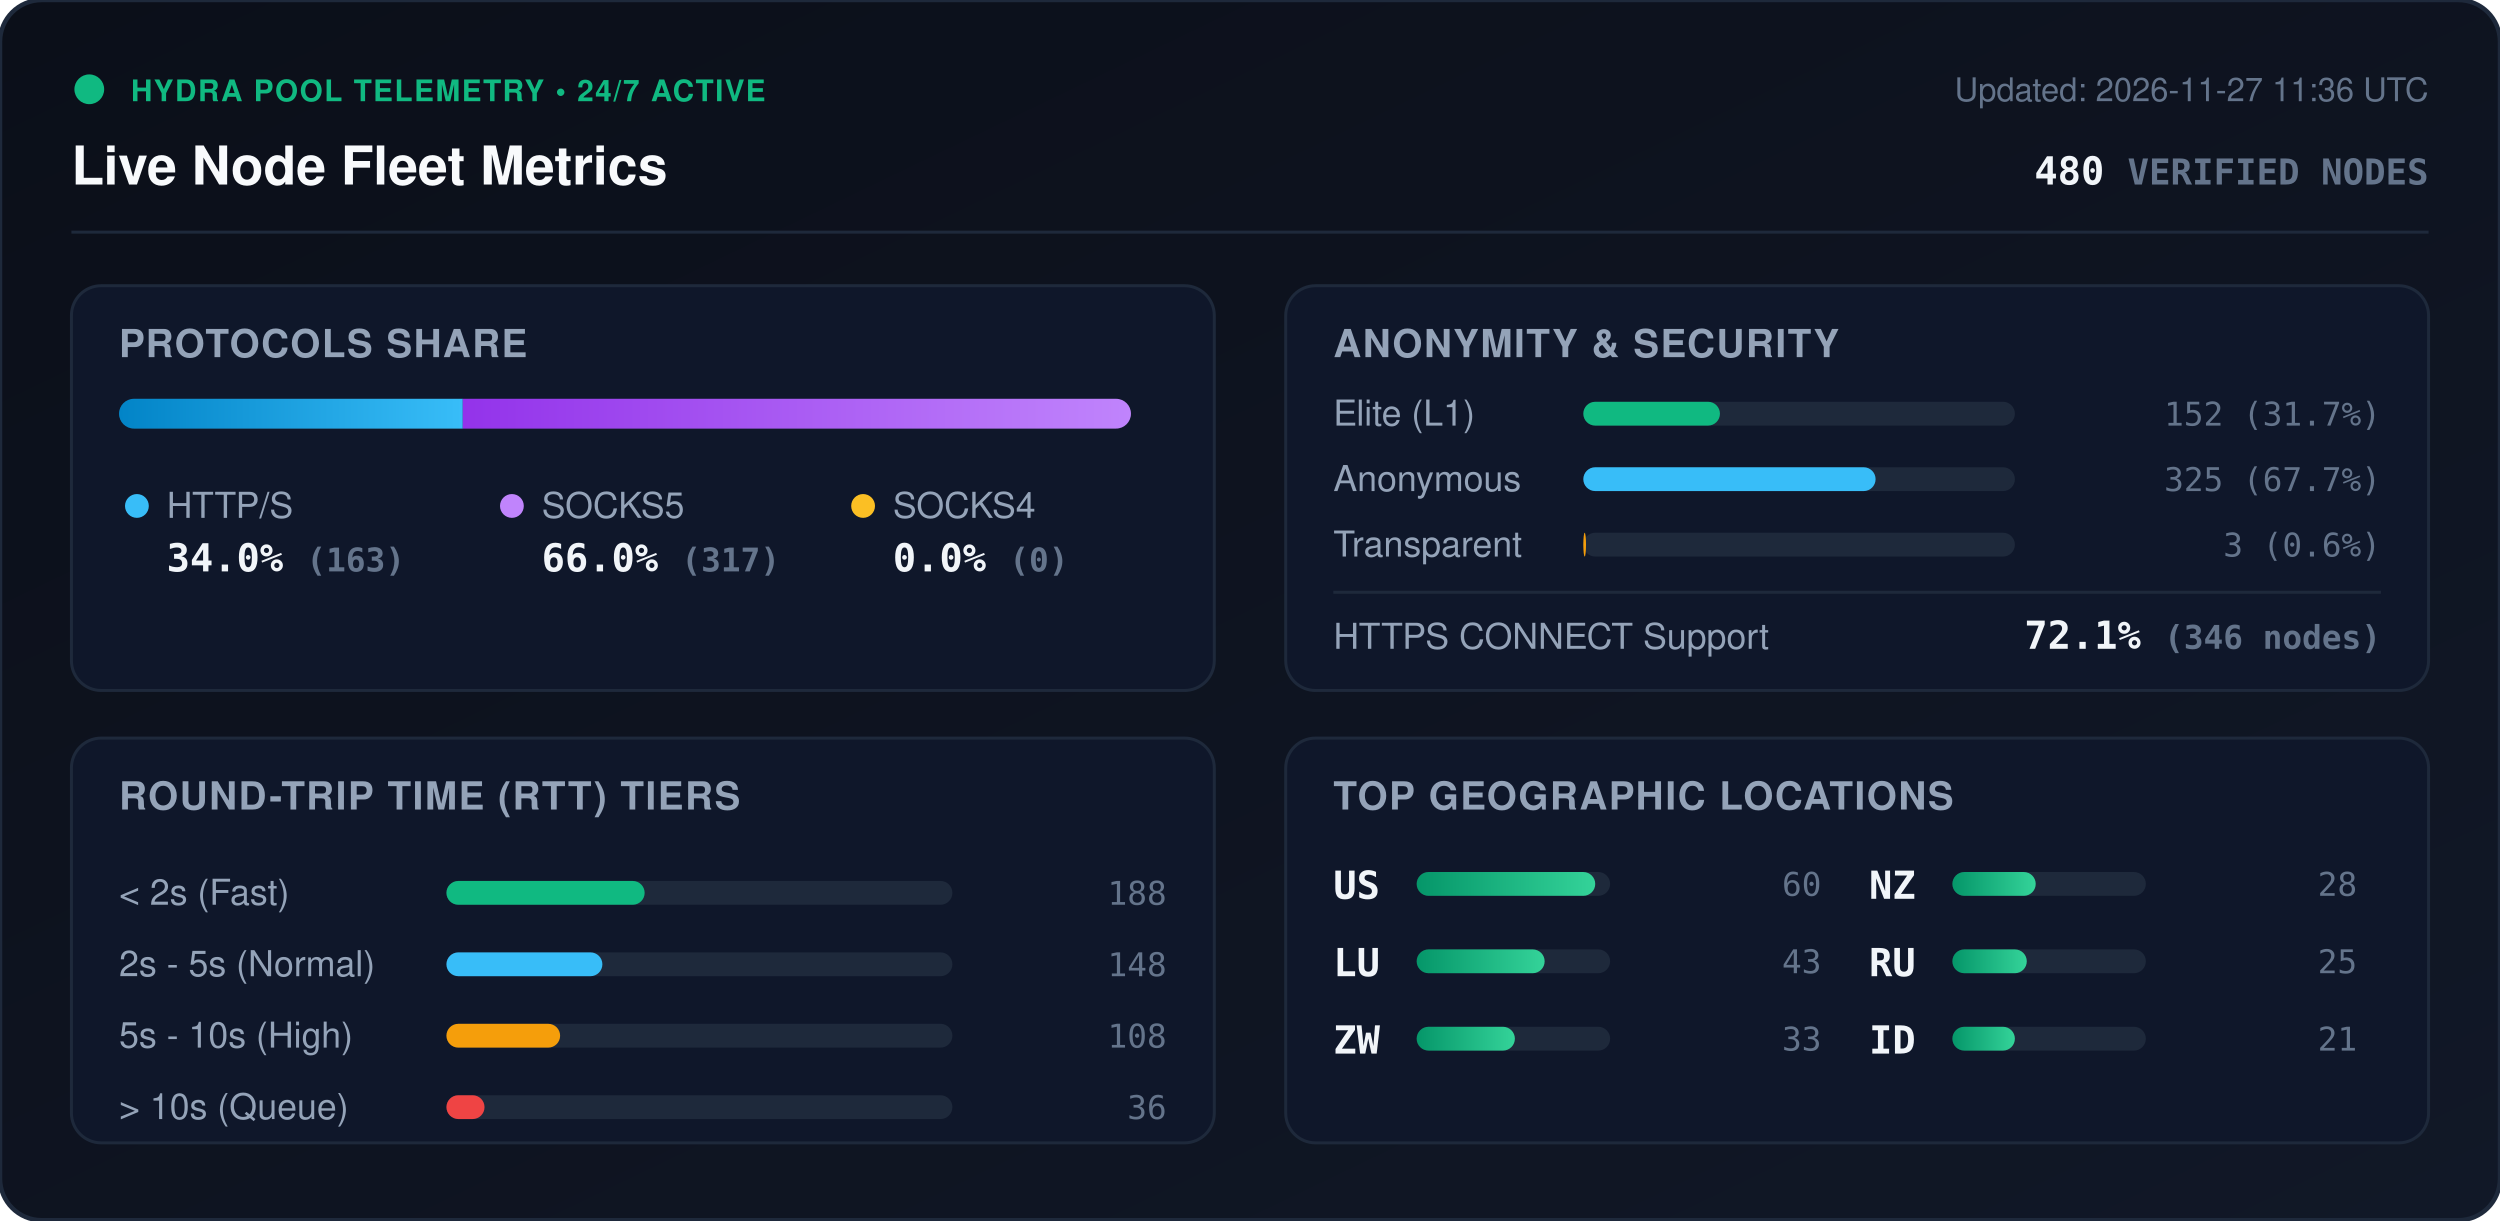
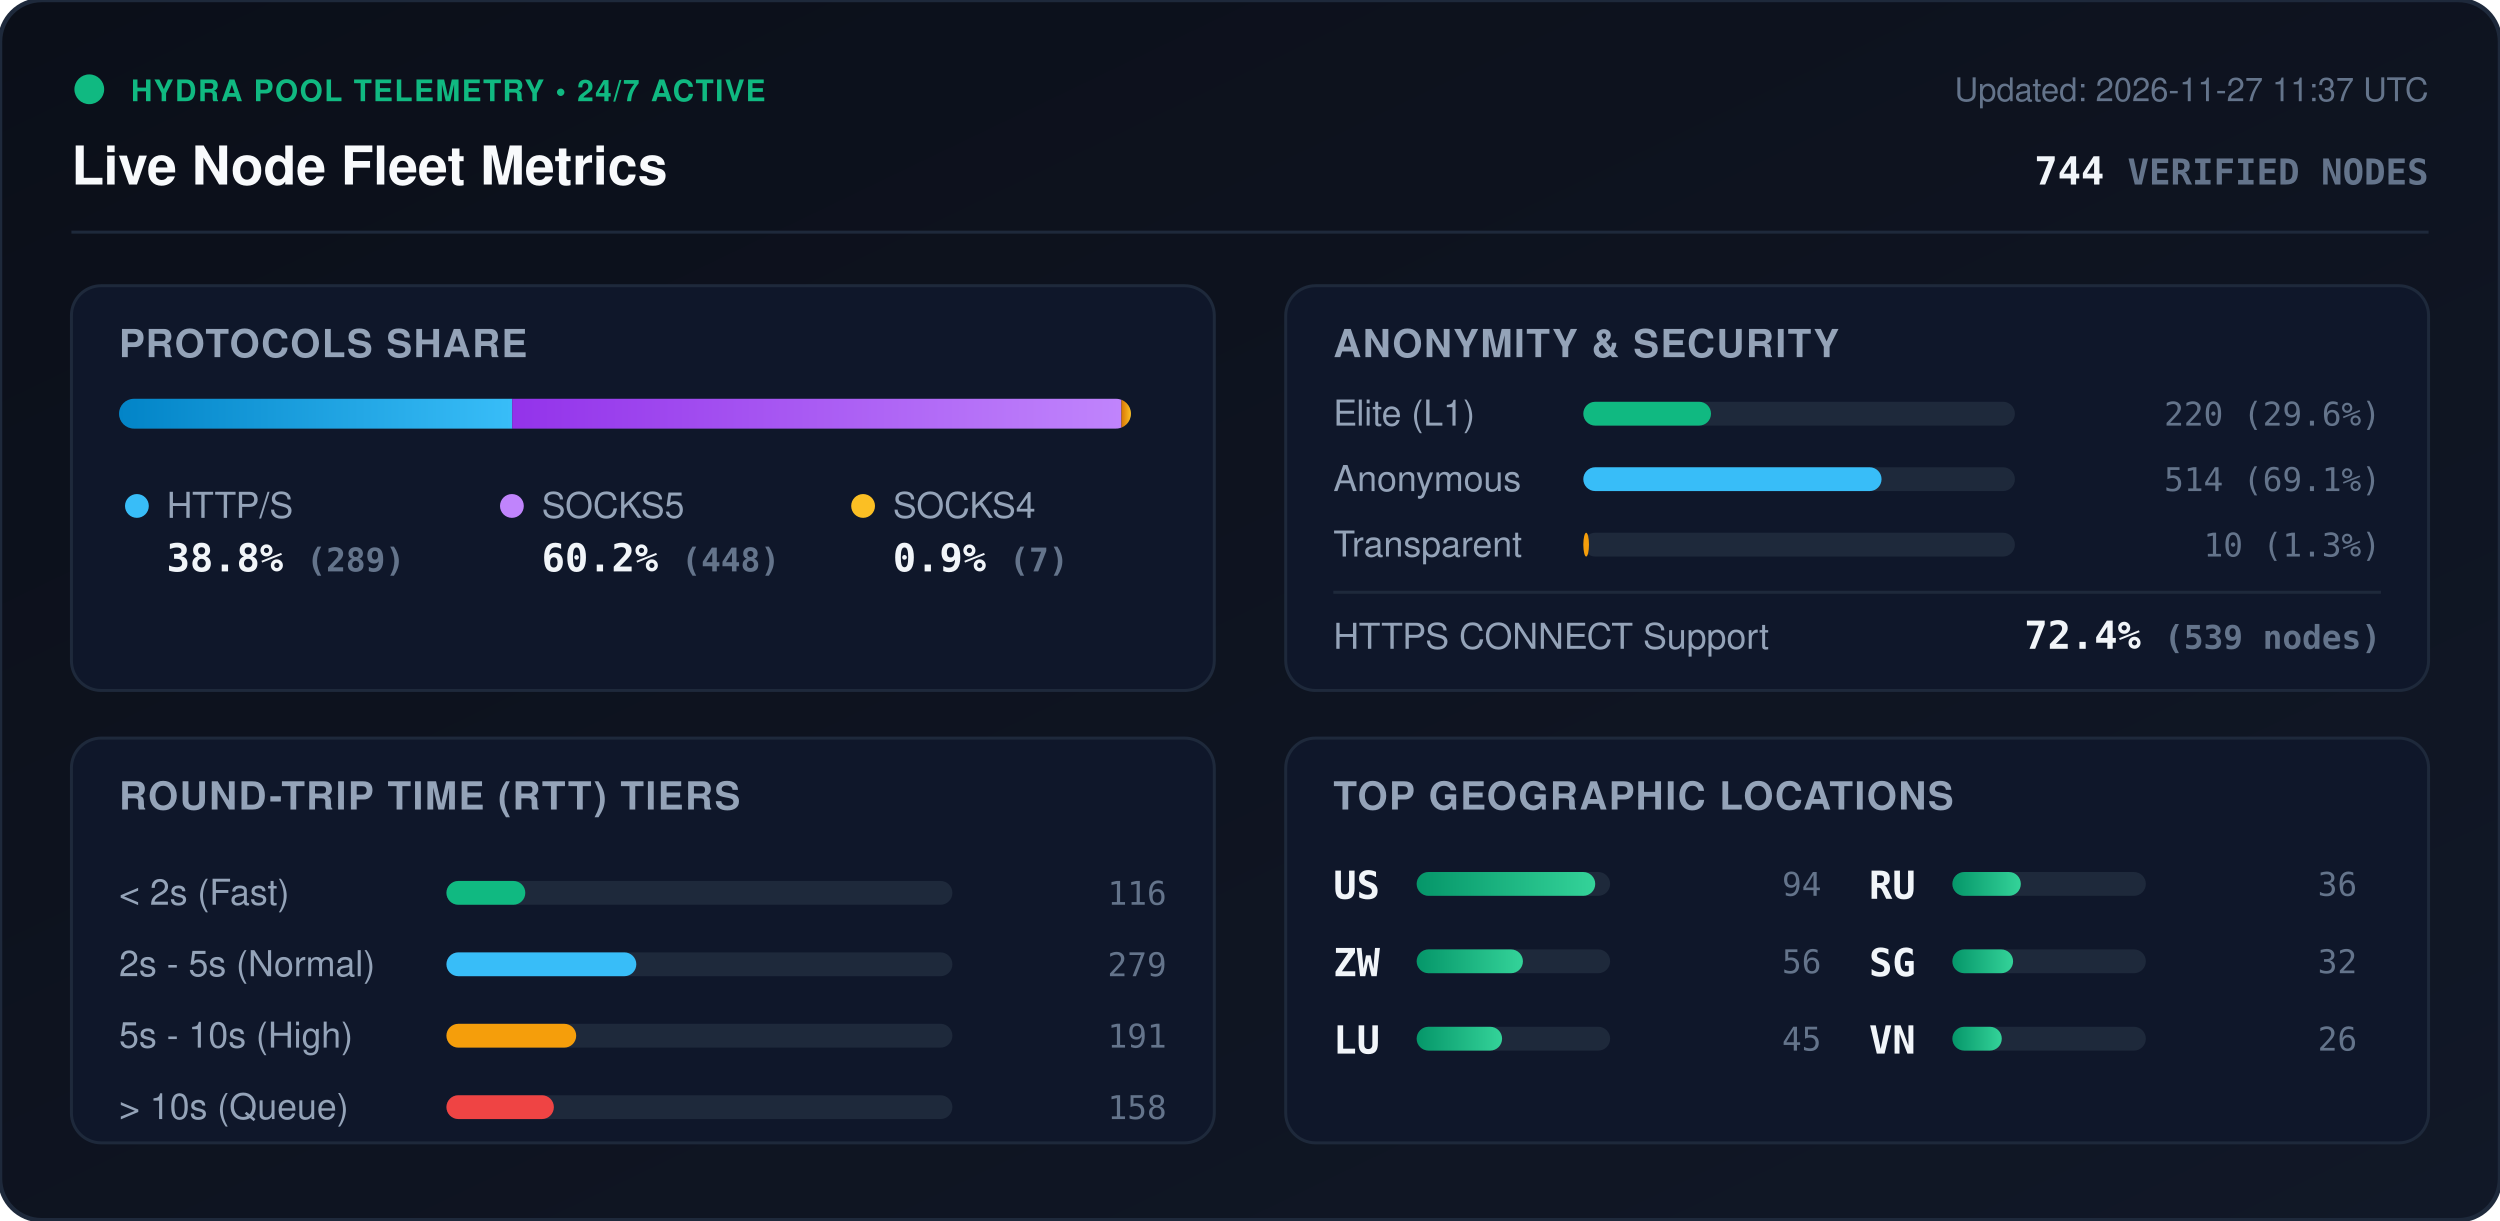
<svg xmlns="http://www.w3.org/2000/svg" viewBox="0 0 840 410" width="840" height="410" style="max-width: 100%; height: auto;">
  <defs>
    <linearGradient id="bg" x1="0%" y1="0%" x2="100%" y2="100%">
      <stop offset="0%" stop-color="#0b0f19" />
      <stop offset="100%" stop-color="#111827" />
    </linearGradient>
    <linearGradient id="bar-http" x1="0%" y1="0%" x2="100%" y2="0%">
      <stop offset="0%" stop-color="#0284c7" />
      <stop offset="100%" stop-color="#38bdf8" />
    </linearGradient>
    <linearGradient id="bar-socks5" x1="0%" y1="0%" x2="100%" y2="0%">
      <stop offset="0%" stop-color="#9333ea" />
      <stop offset="100%" stop-color="#c084fc" />
    </linearGradient>
    <linearGradient id="bar-socks4" x1="0%" y1="0%" x2="100%" y2="0%">
      <stop offset="0%" stop-color="#d97706" />
      <stop offset="100%" stop-color="#fbbf24" />
    </linearGradient>
    <linearGradient id="bar-green" x1="0%" y1="0%" x2="100%" y2="0%">
      <stop offset="0%" stop-color="#059669" />
      <stop offset="100%" stop-color="#34d399" />
    </linearGradient>
    <clipPath id="prog-track-clip">
      <rect width="340.0" height="10" rx="5" />
    </clipPath>
    <style>
      .title { font: 700 18px -apple-system, BlinkMacSystemFont, 'Segoe UI', Helvetica, Arial, sans-serif; fill: #f8fafc; }
      .sub { font: 500 11px -apple-system, BlinkMacSystemFont, 'Segoe UI', Helvetica, Arial, sans-serif; fill: #64748b; }
      .section-hdr { font: 600 13px -apple-system, BlinkMacSystemFont, 'Segoe UI', Helvetica, Arial, sans-serif; fill: #94a3b8; letter-spacing: 0.5px; }
      .metric-val { font: 700 13px -apple-system, BlinkMacSystemFont, 'Segoe UI', Helvetica, Arial, sans-serif; fill: #f1f5f9; }
      .metric-lbl { font: 500 12px -apple-system, BlinkMacSystemFont, 'Segoe UI', Helvetica, Arial, sans-serif; fill: #94a3b8; }
      .badge-txt { font: 700 10px -apple-system, BlinkMacSystemFont, 'Segoe UI', Helvetica, Arial, sans-serif; fill: #10b981; letter-spacing: 0.5px; }
      .mono { font-family: ui-monospace, SFMono-Regular, Menlo, Monaco, Consolas, monospace; }
      .pulse { animation: beacon 2s infinite ease-in-out; }
      @keyframes beacon { 0%, 100% { opacity: 1; } 50% { opacity: 0.35; } }
    </style>
  </defs>
  <rect width="840" height="410" rx="14" fill="url(#bg)" stroke="#1e293b" stroke-width="1.5" />
  <g transform="translate(24, 24)">
    <circle cx="6" cy="6" r="5" fill="#10b981" class="pulse" />
    <text x="20" y="10" class="badge-txt">HYDRA POOL TELEMETRY • 24/7 ACTIVE</text>
    <text x="0" y="38" class="title">Live Node Fleet Metrics</text>
-     <text x="792" y="10" text-anchor="end" class="sub">Updated: 2026-11-27 11:36 UTC</text>
-     <text x="792" y="38" text-anchor="end" class="metric-val mono" fill="#38bdf8">480 <tspan font-size="12" fill="#64748b">VERIFIED NODES</tspan>
+     <text x="792" y="10" text-anchor="end" class="sub">Updated: 2026-11-27 11:37 UTC</text>
+     <text x="792" y="38" text-anchor="end" class="metric-val mono" fill="#38bdf8">744 <tspan font-size="12" fill="#64748b">VERIFIED NODES</tspan>
    </text>
  </g>
  <line x1="24" y1="78" x2="816" y2="78" stroke="#1e293b" stroke-width="1" />
  <g transform="translate(24, 96)">
    <rect width="384" height="136" rx="10" fill="#0f172a" stroke="#1e293b" />
    <text x="16" y="24" class="section-hdr">PROTOCOLS SHARE</text>
    <g transform="translate(16, 38)">
      <rect width="340.0" height="10" rx="5" fill="#1e293b" />
      <g clip-path="url(#prog-track-clip)">
-         <rect x="0" width="115.5" height="10" fill="url(#bar-http)" />
-         <rect x="115.5" width="224.5" height="10" fill="url(#bar-socks5)" />
-         <rect x="340.0" width="0.0" height="10" fill="url(#bar-socks4)" />
+         <rect x="0" width="132.1" height="10" fill="url(#bar-http)" />
+         <rect x="132.1" width="204.7" height="10" fill="url(#bar-socks5)" />
+         <rect x="336.8" width="3.2" height="10" fill="url(#bar-socks4)" />
      </g>
    </g>
    <g transform="translate(16, 68)">
      <circle cx="6" cy="6" r="4" fill="#38bdf8" />
      <text x="16" y="10" class="metric-lbl">HTTP/S</text>
-       <text x="16" y="28" class="metric-val mono">34.0% <tspan font-size="11" fill="#64748b">(163)</tspan>
+       <text x="16" y="28" class="metric-val mono">38.8% <tspan font-size="11" fill="#64748b">(289)</tspan>
      </text>
      <circle cx="132" cy="6" r="4" fill="#c084fc" />
      <text x="142" y="10" class="metric-lbl">SOCKS5</text>
-       <text x="142" y="28" class="metric-val mono">66.0% <tspan font-size="11" fill="#64748b">(317)</tspan>
+       <text x="142" y="28" class="metric-val mono">60.2% <tspan font-size="11" fill="#64748b">(448)</tspan>
      </text>
      <circle cx="250" cy="6" r="4" fill="#fbbf24" />
      <text x="260" y="10" class="metric-lbl">SOCKS4</text>
-       <text x="260" y="28" class="metric-val mono">0.0% <tspan font-size="11" fill="#64748b">(0)</tspan>
+       <text x="260" y="28" class="metric-val mono">0.9% <tspan font-size="11" fill="#64748b">(7)</tspan>
      </text>
    </g>
  </g>
  <g transform="translate(432, 96)">
    <rect width="384" height="136" rx="10" fill="#0f172a" stroke="#1e293b" />
    <text x="16" y="24" class="section-hdr">ANONYMITY &amp; SECURITY</text>
    <text x="16" y="47" class="metric-lbl">Elite (L1)</text>
    <rect x="100" y="39" width="145.0" height="8" rx="4" fill="#1e293b" />
-     <rect x="100" y="39" width="45.9" height="8" rx="4" fill="#10b981" />
-     <text x="368" y="47" text-anchor="end" class="mono sub" fill="#e2e8f0">152 (31.7%)</text>
+     <rect x="100" y="39" width="42.9" height="8" rx="4" fill="#10b981" />
+     <text x="368" y="47" text-anchor="end" class="mono sub" fill="#e2e8f0">220 (29.6%)</text>
    <text x="16" y="69" class="metric-lbl">Anonymous</text>
    <rect x="100" y="61" width="145.0" height="8" rx="4" fill="#1e293b" />
-     <rect x="100" y="61" width="98.2" height="8" rx="4" fill="#38bdf8" />
-     <text x="368" y="69" text-anchor="end" class="mono sub" fill="#e2e8f0">325 (67.7%)</text>
+     <rect x="100" y="61" width="100.2" height="8" rx="4" fill="#38bdf8" />
+     <text x="368" y="69" text-anchor="end" class="mono sub" fill="#e2e8f0">514 (69.1%)</text>
    <text x="16" y="91" class="metric-lbl">Transparent</text>
    <rect x="100" y="83" width="145.0" height="8" rx="4" fill="#1e293b" />
-     <rect x="100" y="83" width="0.9" height="8" rx="4" fill="#f59e0b" />
-     <text x="368" y="91" text-anchor="end" class="mono sub" fill="#e2e8f0">3 (0.6%)</text>
+     <rect x="100" y="83" width="1.9" height="8" rx="4" fill="#f59e0b" />
+     <text x="368" y="91" text-anchor="end" class="mono sub" fill="#e2e8f0">10 (1.3%)</text>
    <line x1="16" y1="103" x2="368" y2="103" stroke="#1e293b" stroke-width="1" />
    <text x="16" y="122" class="metric-lbl">HTTPS CONNECT Support</text>
-     <text x="368" y="122" text-anchor="end" class="metric-val mono" fill="#34d399">72.1% <tspan font-size="11" fill="#64748b">(346 nodes)</tspan>
+     <text x="368" y="122" text-anchor="end" class="metric-val mono" fill="#34d399">72.4% <tspan font-size="11" fill="#64748b">(539 nodes)</tspan>
    </text>
  </g>
  <g transform="translate(24, 248)">
    <rect width="384" height="136" rx="10" fill="#0f172a" stroke="#1e293b" />
    <text x="16" y="24" class="section-hdr">ROUND-TRIP TIME (RTT) TIERS</text>
    <g transform="translate(16, 42)">
      <text x="0" y="14" class="metric-lbl">&lt; 2s (Fast)</text>
      <rect x="110" y="6" width="170" height="8" rx="4" fill="#1e293b" />
-       <rect x="110" y="6" width="66.6" height="8" rx="4" fill="#10b981" />
-       <text x="352" y="14" text-anchor="end" class="mono sub">188</text>
+       <rect x="110" y="6" width="26.5" height="8" rx="4" fill="#10b981" />
+       <text x="352" y="14" text-anchor="end" class="mono sub">116</text>
      <text x="0" y="38" class="metric-lbl">2s - 5s (Normal)</text>
      <rect x="110" y="30" width="170" height="8" rx="4" fill="#1e293b" />
-       <rect x="110" y="30" width="52.4" height="8" rx="4" fill="#38bdf8" />
-       <text x="352" y="38" text-anchor="end" class="mono sub">148</text>
+       <rect x="110" y="30" width="63.8" height="8" rx="4" fill="#38bdf8" />
+       <text x="352" y="38" text-anchor="end" class="mono sub">279</text>
      <text x="0" y="62" class="metric-lbl">5s - 10s (High)</text>
      <rect x="110" y="54" width="170" height="8" rx="4" fill="#1e293b" />
-       <rect x="110" y="54" width="38.2" height="8" rx="4" fill="#f59e0b" />
-       <text x="352" y="62" text-anchor="end" class="mono sub">108</text>
+       <rect x="110" y="54" width="43.6" height="8" rx="4" fill="#f59e0b" />
+       <text x="352" y="62" text-anchor="end" class="mono sub">191</text>
      <text x="0" y="86" class="metric-lbl">&gt; 10s (Queue)</text>
      <rect x="110" y="78" width="170" height="8" rx="4" fill="#1e293b" />
-       <rect x="110" y="78" width="12.8" height="8" rx="4" fill="#ef4444" />
-       <text x="352" y="86" text-anchor="end" class="mono sub">36</text>
+       <rect x="110" y="78" width="36.1" height="8" rx="4" fill="#ef4444" />
+       <text x="352" y="86" text-anchor="end" class="mono sub">158</text>
    </g>
  </g>
  <g transform="translate(432, 248)">
    <rect width="384" height="136" rx="10" fill="#0f172a" stroke="#1e293b" />
    <text x="16" y="24" class="section-hdr">TOP GEOGRAPHIC LOCATIONS</text>
    <g transform="translate(16, 42)">
      <g transform="translate(0, 0)">
        <text x="0" y="12" class="mono metric-val" font-size="12">US</text>
        <rect x="28" y="3" width="65" height="8" rx="4" fill="#1e293b" />
        <rect x="28" y="3" width="60.0" height="8" rx="4" fill="url(#bar-green)" />
-         <text x="164" y="11" text-anchor="end" class="mono sub">60</text>
+         <text x="164" y="11" text-anchor="end" class="mono sub">94</text>
      </g>
      <g transform="translate(0, 26)">
+         <text x="0" y="12" class="mono metric-val" font-size="12">ZW</text>
+         <rect x="28" y="3" width="65" height="8" rx="4" fill="#1e293b" />
+         <rect x="28" y="3" width="35.7" height="8" rx="4" fill="url(#bar-green)" />
+         <text x="164" y="11" text-anchor="end" class="mono sub">56</text>
+       </g>
+       <g transform="translate(0, 52)">
        <text x="0" y="12" class="mono metric-val" font-size="12">LU</text>
        <rect x="28" y="3" width="65" height="8" rx="4" fill="#1e293b" />
-         <rect x="28" y="3" width="43.0" height="8" rx="4" fill="url(#bar-green)" />
-         <text x="164" y="11" text-anchor="end" class="mono sub">43</text>
-       </g>
-       <g transform="translate(0, 52)">
-         <text x="0" y="12" class="mono metric-val" font-size="12">ZW</text>
-         <rect x="28" y="3" width="65" height="8" rx="4" fill="#1e293b" />
-         <rect x="28" y="3" width="33.0" height="8" rx="4" fill="url(#bar-green)" />
-         <text x="164" y="11" text-anchor="end" class="mono sub">33</text>
+         <rect x="28" y="3" width="28.7" height="8" rx="4" fill="url(#bar-green)" />
+         <text x="164" y="11" text-anchor="end" class="mono sub">45</text>
      </g>
      <g transform="translate(180, 0)">
-         <text x="0" y="12" class="mono metric-val" font-size="12">NZ</text>
+         <text x="0" y="12" class="mono metric-val" font-size="12">RU</text>
        <rect x="28" y="3" width="65" height="8" rx="4" fill="#1e293b" />
-         <rect x="28" y="3" width="28.0" height="8" rx="4" fill="url(#bar-green)" />
-         <text x="164" y="11" text-anchor="end" class="mono sub">28</text>
+         <rect x="28" y="3" width="23.0" height="8" rx="4" fill="url(#bar-green)" />
+         <text x="164" y="11" text-anchor="end" class="mono sub">36</text>
      </g>
      <g transform="translate(180, 26)">
-         <text x="0" y="12" class="mono metric-val" font-size="12">RU</text>
+         <text x="0" y="12" class="mono metric-val" font-size="12">SG</text>
        <rect x="28" y="3" width="65" height="8" rx="4" fill="#1e293b" />
-         <rect x="28" y="3" width="25.0" height="8" rx="4" fill="url(#bar-green)" />
-         <text x="164" y="11" text-anchor="end" class="mono sub">25</text>
+         <rect x="28" y="3" width="20.4" height="8" rx="4" fill="url(#bar-green)" />
+         <text x="164" y="11" text-anchor="end" class="mono sub">32</text>
      </g>
      <g transform="translate(180, 52)">
-         <text x="0" y="12" class="mono metric-val" font-size="12">ID</text>
+         <text x="0" y="12" class="mono metric-val" font-size="12">VN</text>
        <rect x="28" y="3" width="65" height="8" rx="4" fill="#1e293b" />
-         <rect x="28" y="3" width="21.0" height="8" rx="4" fill="url(#bar-green)" />
-         <text x="164" y="11" text-anchor="end" class="mono sub">21</text>
+         <rect x="28" y="3" width="16.6" height="8" rx="4" fill="url(#bar-green)" />
+         <text x="164" y="11" text-anchor="end" class="mono sub">26</text>
      </g>
    </g>
  </g>
</svg>
